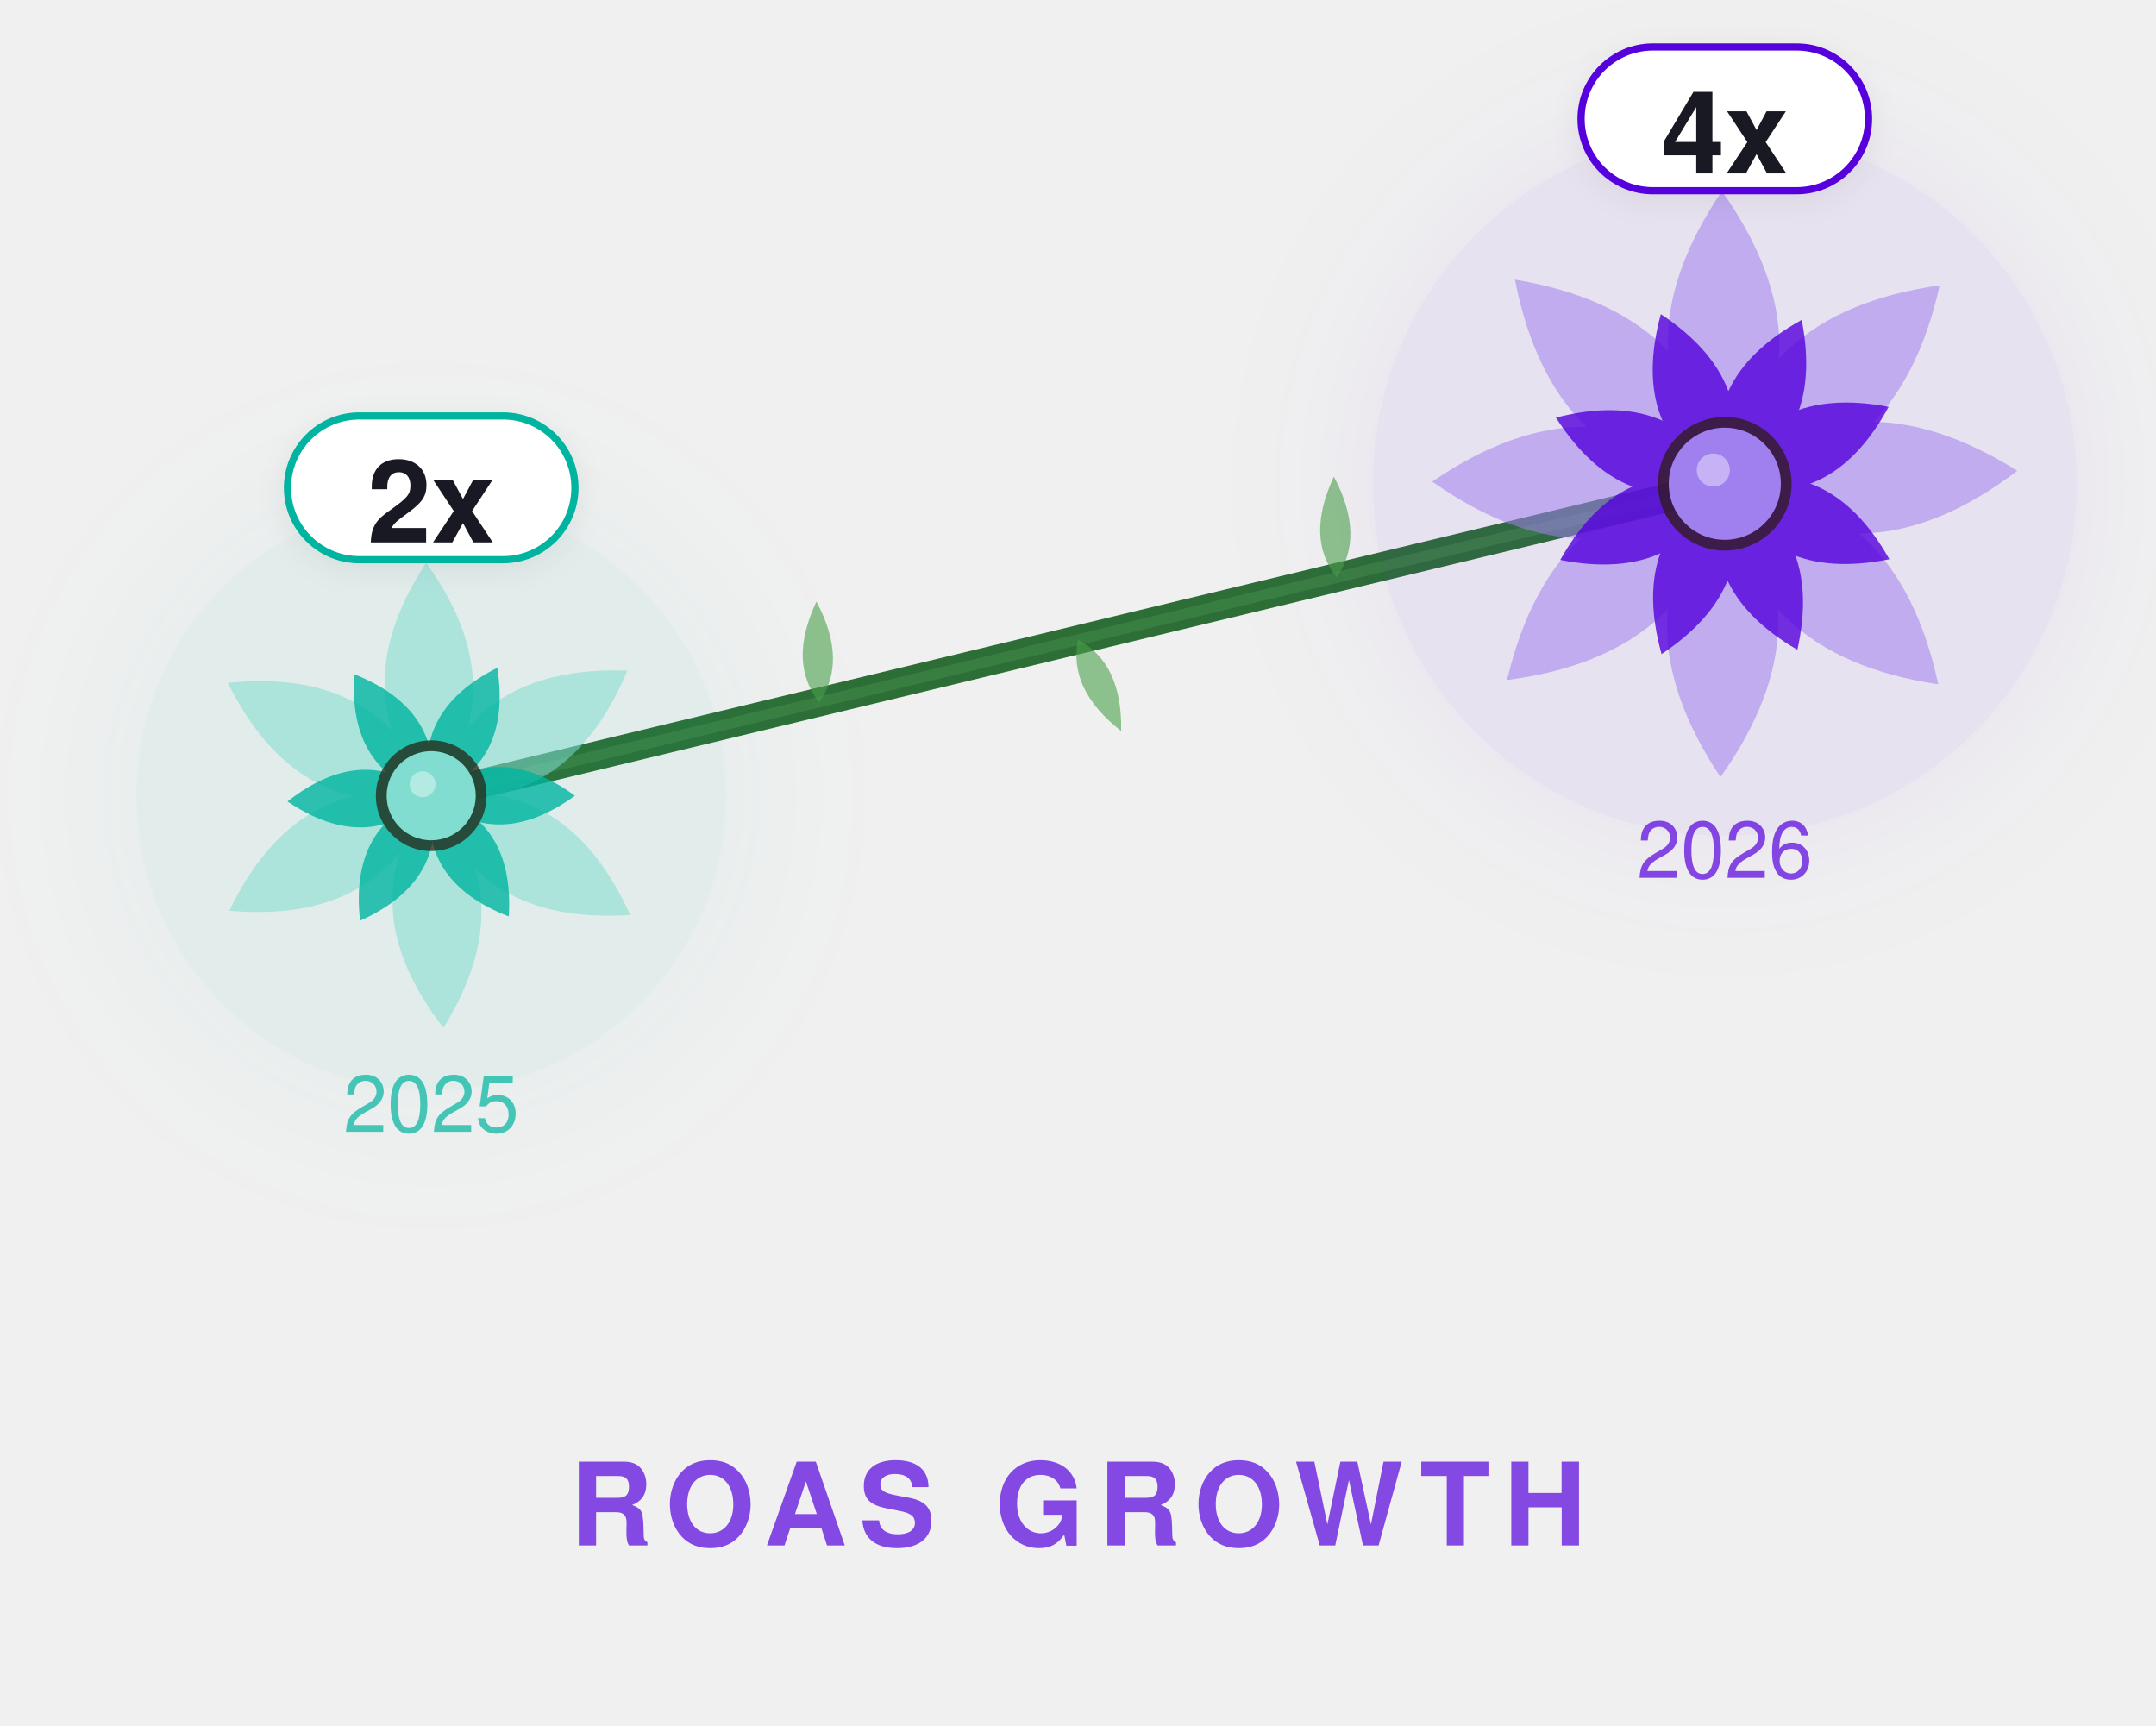
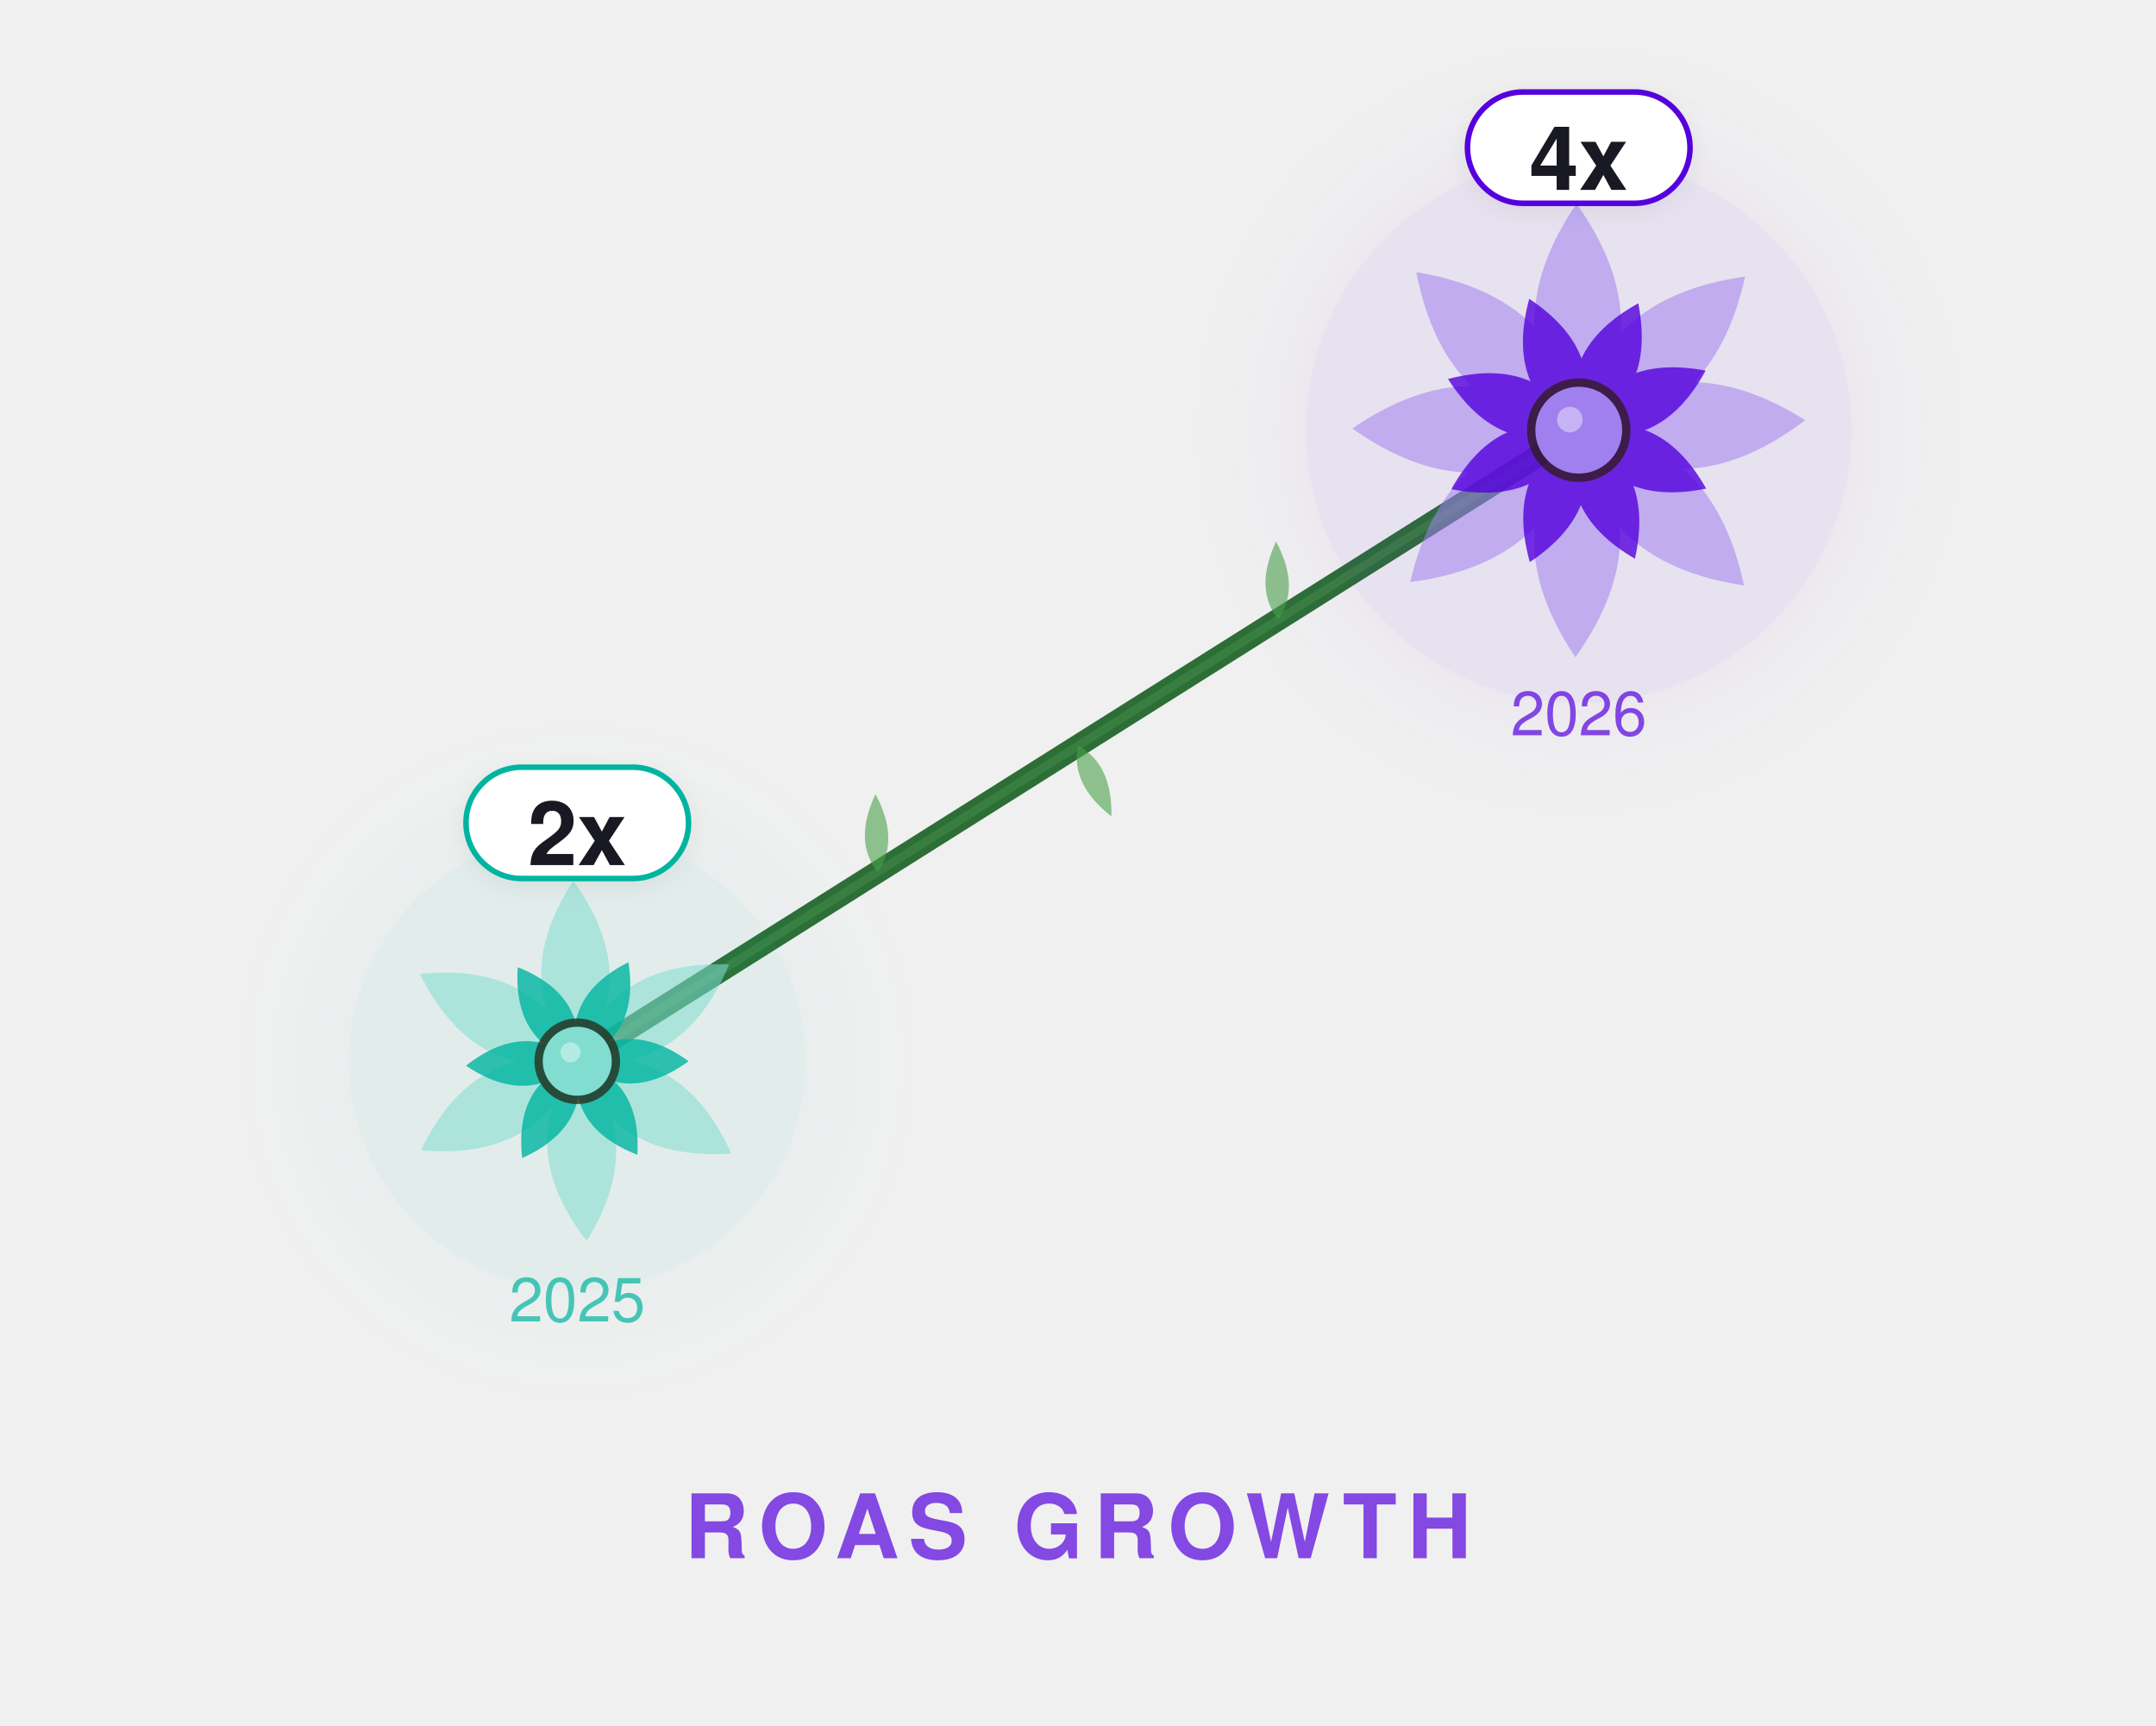
- <svg xmlns="http://www.w3.org/2000/svg" viewBox="0 0 300 240" width="300" height="240">
+ <svg xmlns="http://www.w3.org/2000/svg" viewBox="0 -50 300 310" width="300" height="240">
  <defs>
    <filter id="sg" x="-50%" y="-50%" width="200%" height="200%">
      <feGaussianBlur stdDeviation="12" result="b" />
      <feMerge>
        <feMergeNode in="b" />
        <feMergeNode in="SourceGraphic" />
      </feMerge>
    </filter>
    <filter id="sh" x="-30%" y="-30%" width="160%" height="160%">
      <feDropShadow dx="0" dy="1" stdDeviation="2" flood-color="#000" flood-opacity="0.06" />
    </filter>
  </defs>
-   <rect width="300" height="240" fill="none" />
-   <line x1="60.0" y1="110.667" x2="240.0" y2="67.333" stroke="#2D6E37" stroke-width="4" stroke-linecap="round" />
-   <line x1="60.0" y1="110.667" x2="240.0" y2="67.333" stroke="#4A9650" stroke-width="1.5" opacity="0.4" stroke-linecap="round" />
-   <path d="M 114.0 97.7 Q 118.0 91.9 113.6 83.7 Q 109.6 92.2 114.0 97.7" fill="#4AA04A" opacity="0.6" />
-   <path d="M 150.0 89.0 Q 148.6 95.9 156.0 101.7 Q 156.2 92.3 150.0 89.0" fill="#4AA04A" opacity="0.6" />
-   <path d="M 186.0 80.3 Q 190.0 74.6 185.6 66.3 Q 181.6 74.9 186.0 80.3" fill="#4AA04A" opacity="0.6" />
-   <circle cx="60.0" cy="110.7" r="41" fill="#00B4A0" opacity="0.06" filter="url(#sg)" />
-   <g opacity="0.55">
-     <path d="M 60.0 110.7 Q 72.0 95.9 59.3 78.3 Q 47.4 96.4 60.0 110.7" fill="#80DDD0" />
-     <path d="M 60.0 110.7 Q 78.9 113.3 87.3 93.3 Q 65.7 92.5 60.0 110.7" fill="#80DDD0" />
-     <path d="M 60.0 110.7 Q 66.1 128.7 87.7 127.3 Q 78.8 107.6 60.0 110.7" fill="#80DDD0" />
-     <path d="M 60.0 110.7 Q 48.4 125.8 61.7 143.0 Q 73.1 124.6 60.0 110.7" fill="#80DDD0" />
-     <path d="M 60.0 110.7 Q 41.3 107.2 31.9 126.7 Q 53.5 128.6 60.0 110.7" fill="#80DDD0" />
-     <path d="M 60.0 110.7 Q 53.3 92.8 31.7 95.0 Q 41.3 114.4 60.0 110.7" fill="#80DDD0" />
+   <rect width="300" height="310" y="-50" fill="none" />
+   <line x1="60.0" y1="140.7" x2="240.0" y2="27.3" stroke="#2D6E37" stroke-width="4" stroke-linecap="round" />
+   <line x1="60.0" y1="140.7" x2="240.0" y2="27.3" stroke="#4A9650" stroke-width="1.5" opacity="0.4" stroke-linecap="round" />
+   <path d="M 114.0 106.7 Q 118.0 100.9 113.6 92.7 Q 109.6 101.2 114.0 106.7" fill="#4AA04A" opacity="0.6" />
+   <path d="M 150.0 84.0 Q 148.6 90.9 156.0 96.7 Q 156.2 87.3 150.0 84.0" fill="#4AA04A" opacity="0.6" />
+   <path d="M 186.0 61.3 Q 190.0 55.6 185.6 47.3 Q 181.6 55.9 186.0 61.3" fill="#4AA04A" opacity="0.6" />
+   <g transform="translate(0,30)">
+     <circle cx="60.0" cy="110.7" r="41" fill="#00B4A0" opacity="0.06" filter="url(#sg)" />
+     <g opacity="0.55">
+       <path d="M 60.0 110.7 Q 72.0 95.9 59.3 78.3 Q 47.4 96.4 60.0 110.7" fill="#80DDD0" />
+       <path d="M 60.0 110.7 Q 78.9 113.3 87.3 93.3 Q 65.7 92.5 60.0 110.7" fill="#80DDD0" />
+       <path d="M 60.0 110.7 Q 66.1 128.7 87.7 127.3 Q 78.8 107.6 60.0 110.7" fill="#80DDD0" />
+       <path d="M 60.0 110.7 Q 48.4 125.8 61.7 143.0 Q 73.1 124.6 60.0 110.7" fill="#80DDD0" />
+       <path d="M 60.0 110.7 Q 41.3 107.2 31.9 126.7 Q 53.5 128.6 60.0 110.7" fill="#80DDD0" />
+       <path d="M 60.0 110.7 Q 53.3 92.8 31.7 95.0 Q 41.3 114.4 60.0 110.7" fill="#80DDD0" />
+     </g>
+     <g opacity="0.8">
+       <path d="M 60.0 110.7 Q 71.3 106.4 69.2 92.9 Q 57.1 99.0 60.0 110.7" fill="#00B4A0" />
+       <path d="M 60.0 110.7 Q 69.0 118.7 80.0 110.7 Q 69.0 102.7 60.0 110.7" fill="#00B4A0" />
+       <path d="M 60.0 110.7 Q 58.1 122.6 70.8 127.5 Q 71.6 113.9 60.0 110.7" fill="#00B4A0" />
+       <path d="M 60.0 110.7 Q 48.6 114.5 50.1 128.1 Q 62.5 122.5 60.0 110.7" fill="#00B4A0" />
+       <path d="M 60.0 110.7 Q 50.7 103.1 40.0 111.5 Q 51.3 119.1 60.0 110.7" fill="#00B4A0" />
+       <path d="M 60.0 110.7 Q 61.9 98.8 49.3 93.8 Q 48.4 107.3 60.0 110.7" fill="#00B4A0" />
+     </g>
+     <circle cx="60.0" cy="110.7" r="7.7" fill="#2A1A0A" opacity="0.7" />
+     <circle cx="60.0" cy="110.7" r="6.2" fill="#80DDD0" />
+     <circle cx="58.8" cy="109.1" r="1.8" fill="white" opacity="0.4" />
+     <rect x="40.0" y="57.867" width="40" height="20" rx="10" fill="white" stroke="#00B4A0" stroke-width="1" filter="url(#sh)" />
+     <text x="60" y="69.867" text-anchor="middle" dominant-baseline="middle" font-family="Helvetica,Arial,sans-serif" font-size="16" font-weight="800" fill="#191923">2x</text>
+     <text x="60" y="157.467" text-anchor="middle" font-family="Helvetica,Arial,sans-serif" font-size="11" font-weight="500" fill="#00B4A0" opacity="0.7">2025</text>
  </g>
-   <g opacity="0.8">
-     <path d="M 60.0 110.7 Q 71.3 106.4 69.2 92.9 Q 57.1 99.0 60.0 110.7" fill="#00B4A0" />
-     <path d="M 60.0 110.7 Q 69.0 118.7 80.0 110.7 Q 69.0 102.7 60.0 110.7" fill="#00B4A0" />
-     <path d="M 60.0 110.7 Q 58.1 122.6 70.8 127.5 Q 71.6 113.9 60.0 110.7" fill="#00B4A0" />
-     <path d="M 60.0 110.7 Q 48.6 114.5 50.1 128.1 Q 62.5 122.5 60.0 110.7" fill="#00B4A0" />
-     <path d="M 60.0 110.7 Q 50.7 103.1 40.0 111.5 Q 51.3 119.1 60.0 110.7" fill="#00B4A0" />
-     <path d="M 60.0 110.7 Q 61.9 98.8 49.3 93.8 Q 48.4 107.3 60.0 110.7" fill="#00B4A0" />
+   <g transform="translate(0,-40)">
+     <circle cx="240.0" cy="67.3" r="49" fill="#5500DD" opacity="0.06" filter="url(#sg)" />
+     <g opacity="0.55">
+       <path d="M 240.0 67.3 Q 255.4 48.9 239.6 26.6 Q 224.3 49.1 240.0 67.3" fill="#A080EE" />
+       <path d="M 240.0 67.3 Q 264.0 66.3 269.9 39.7 Q 242.9 43.5 240.0 67.3" fill="#A080EE" />
+       <path d="M 240.0 67.3 Q 259.0 82.0 280.7 65.5 Q 257.6 51.0 240.0 67.3" fill="#A080EE" />
+       <path d="M 240.0 67.3 Q 242.8 91.2 269.7 95.2 Q 264.0 68.5 240.0 67.3" fill="#A080EE" />
+       <path d="M 240.0 67.3 Q 224.2 85.4 239.4 108.1 Q 255.2 85.9 240.0 67.3" fill="#A080EE" />
+       <path d="M 240.0 67.3 Q 216.0 68.0 209.7 94.6 Q 236.7 91.1 240.0 67.3" fill="#A080EE" />
+       <path d="M 240.0 67.3 Q 221.8 51.6 199.3 67.0 Q 221.5 82.7 240.0 67.3" fill="#A080EE" />
+       <path d="M 240.0 67.3 Q 237.7 43.4 210.8 38.9 Q 216.0 65.6 240.0 67.3" fill="#A080EE" />
+     </g>
+     <g opacity="0.8">
+       <path d="M 240.0 67.3 Q 254.0 61.4 250.7 44.5 Q 235.7 52.8 240.0 67.3" fill="#5500DD" />
+       <path d="M 240.0 67.3 Q 254.6 71.7 262.8 56.6 Q 246.0 53.4 240.0 67.3" fill="#5500DD" />
+       <path d="M 240.0 67.3 Q 246.1 81.2 262.9 77.8 Q 254.5 62.9 240.0 67.3" fill="#5500DD" />
+       <path d="M 240.0 67.3 Q 235.3 81.8 250.1 90.4 Q 253.8 73.7 240.0 67.3" fill="#5500DD" />
+       <path d="M 240.0 67.3 Q 226.6 74.4 231.2 91.0 Q 245.5 81.5 240.0 67.3" fill="#5500DD" />
+       <path d="M 240.0 67.3 Q 225.5 62.9 217.1 77.9 Q 233.9 81.2 240.0 67.3" fill="#5500DD" />
+       <path d="M 240.0 67.3 Q 233.1 53.8 216.5 58.1 Q 225.8 72.6 240.0 67.3" fill="#5500DD" />
+       <path d="M 240.0 67.3 Q 245.4 53.2 231.1 43.7 Q 226.6 60.3 240.0 67.3" fill="#5500DD" />
+     </g>
+     <circle cx="240.0" cy="67.3" r="9.3" fill="#2A1A0A" opacity="0.7" />
+     <circle cx="240.0" cy="67.3" r="7.8" fill="#A080EE" />
+     <circle cx="238.4" cy="65.4" r="2.3" fill="white" opacity="0.4" />
+     <rect x="220.0" y="6.533" width="40" height="20" rx="10" fill="white" stroke="#5500DD" stroke-width="1" filter="url(#sh)" />
+     <text x="240" y="18.533" text-anchor="middle" dominant-baseline="middle" font-family="Helvetica,Arial,sans-serif" font-size="16" font-weight="800" fill="#191923">4x</text>
+     <text x="240" y="122.133" text-anchor="middle" font-family="Helvetica,Arial,sans-serif" font-size="11" font-weight="500" fill="#5500DD" opacity="0.7">2026</text>
  </g>
-   <circle cx="60.0" cy="110.7" r="7.7" fill="#2A1A0A" opacity="0.7" />
-   <circle cx="60.0" cy="110.7" r="6.2" fill="#80DDD0" />
-   <circle cx="58.8" cy="109.1" r="1.8" fill="white" opacity="0.4" />
-   <rect x="40.0" y="57.867" width="40" height="20" rx="10" fill="white" stroke="#00B4A0" stroke-width="1" filter="url(#sh)" />
-   <text x="60" y="69.867" text-anchor="middle" dominant-baseline="middle" font-family="Helvetica,Arial,sans-serif" font-size="16" font-weight="800" fill="#191923">2x</text>
-   <text x="60" y="157.467" text-anchor="middle" font-family="Helvetica,Arial,sans-serif" font-size="11" font-weight="500" fill="#00B4A0" opacity="0.7">2025</text>
-   <circle cx="240.0" cy="67.3" r="49" fill="#5500DD" opacity="0.06" filter="url(#sg)" />
-   <g opacity="0.55">
-     <path d="M 240.0 67.3 Q 255.4 48.9 239.6 26.6 Q 224.3 49.1 240.0 67.3" fill="#A080EE" />
-     <path d="M 240.0 67.3 Q 264.0 66.3 269.9 39.7 Q 242.9 43.5 240.0 67.3" fill="#A080EE" />
-     <path d="M 240.0 67.3 Q 259.0 82.0 280.7 65.5 Q 257.6 51.0 240.0 67.3" fill="#A080EE" />
-     <path d="M 240.0 67.3 Q 242.8 91.2 269.7 95.2 Q 264.0 68.5 240.0 67.3" fill="#A080EE" />
-     <path d="M 240.0 67.3 Q 224.2 85.4 239.4 108.1 Q 255.2 85.9 240.0 67.3" fill="#A080EE" />
-     <path d="M 240.0 67.3 Q 216.0 68.0 209.7 94.6 Q 236.7 91.1 240.0 67.3" fill="#A080EE" />
-     <path d="M 240.0 67.3 Q 221.8 51.6 199.3 67.0 Q 221.5 82.7 240.0 67.3" fill="#A080EE" />
-     <path d="M 240.0 67.3 Q 237.7 43.4 210.8 38.9 Q 216.0 65.6 240.0 67.3" fill="#A080EE" />
-   </g>
-   <g opacity="0.8">
-     <path d="M 240.0 67.3 Q 254.0 61.4 250.7 44.5 Q 235.7 52.8 240.0 67.3" fill="#5500DD" />
-     <path d="M 240.0 67.3 Q 254.6 71.7 262.8 56.6 Q 246.0 53.4 240.0 67.3" fill="#5500DD" />
-     <path d="M 240.0 67.3 Q 246.1 81.2 262.9 77.8 Q 254.5 62.9 240.0 67.3" fill="#5500DD" />
-     <path d="M 240.0 67.3 Q 235.3 81.8 250.1 90.4 Q 253.8 73.7 240.0 67.3" fill="#5500DD" />
-     <path d="M 240.0 67.3 Q 226.6 74.4 231.2 91.0 Q 245.5 81.5 240.0 67.3" fill="#5500DD" />
-     <path d="M 240.0 67.3 Q 225.5 62.9 217.1 77.9 Q 233.9 81.2 240.0 67.3" fill="#5500DD" />
-     <path d="M 240.0 67.3 Q 233.1 53.8 216.5 58.1 Q 225.8 72.6 240.0 67.3" fill="#5500DD" />
-     <path d="M 240.0 67.3 Q 245.4 53.2 231.1 43.7 Q 226.6 60.3 240.0 67.3" fill="#5500DD" />
-   </g>
-   <circle cx="240.0" cy="67.3" r="9.3" fill="#2A1A0A" opacity="0.7" />
-   <circle cx="240.0" cy="67.3" r="7.8" fill="#A080EE" />
-   <circle cx="238.4" cy="65.4" r="2.3" fill="white" opacity="0.4" />
-   <rect x="220.0" y="6.533" width="40" height="20" rx="10" fill="white" stroke="#5500DD" stroke-width="1" filter="url(#sh)" />
-   <text x="240" y="18.533" text-anchor="middle" dominant-baseline="middle" font-family="Helvetica,Arial,sans-serif" font-size="16" font-weight="800" fill="#191923">4x</text>
-   <text x="240" y="122.133" text-anchor="middle" font-family="Helvetica,Arial,sans-serif" font-size="11" font-weight="500" fill="#5500DD" opacity="0.7">2026</text>
-   <text x="150" y="215" text-anchor="middle" font-family="Helvetica,Arial,sans-serif" font-size="16" font-weight="800" fill="#5500DD" opacity="0.7" letter-spacing="0.12em">ROAS GROWTH</text>
+   <text x="150" y="230" text-anchor="middle" font-family="Helvetica,Arial,sans-serif" font-size="16" font-weight="800" fill="#5500DD" opacity="0.7" letter-spacing="0.12em">ROAS GROWTH</text>
</svg>
